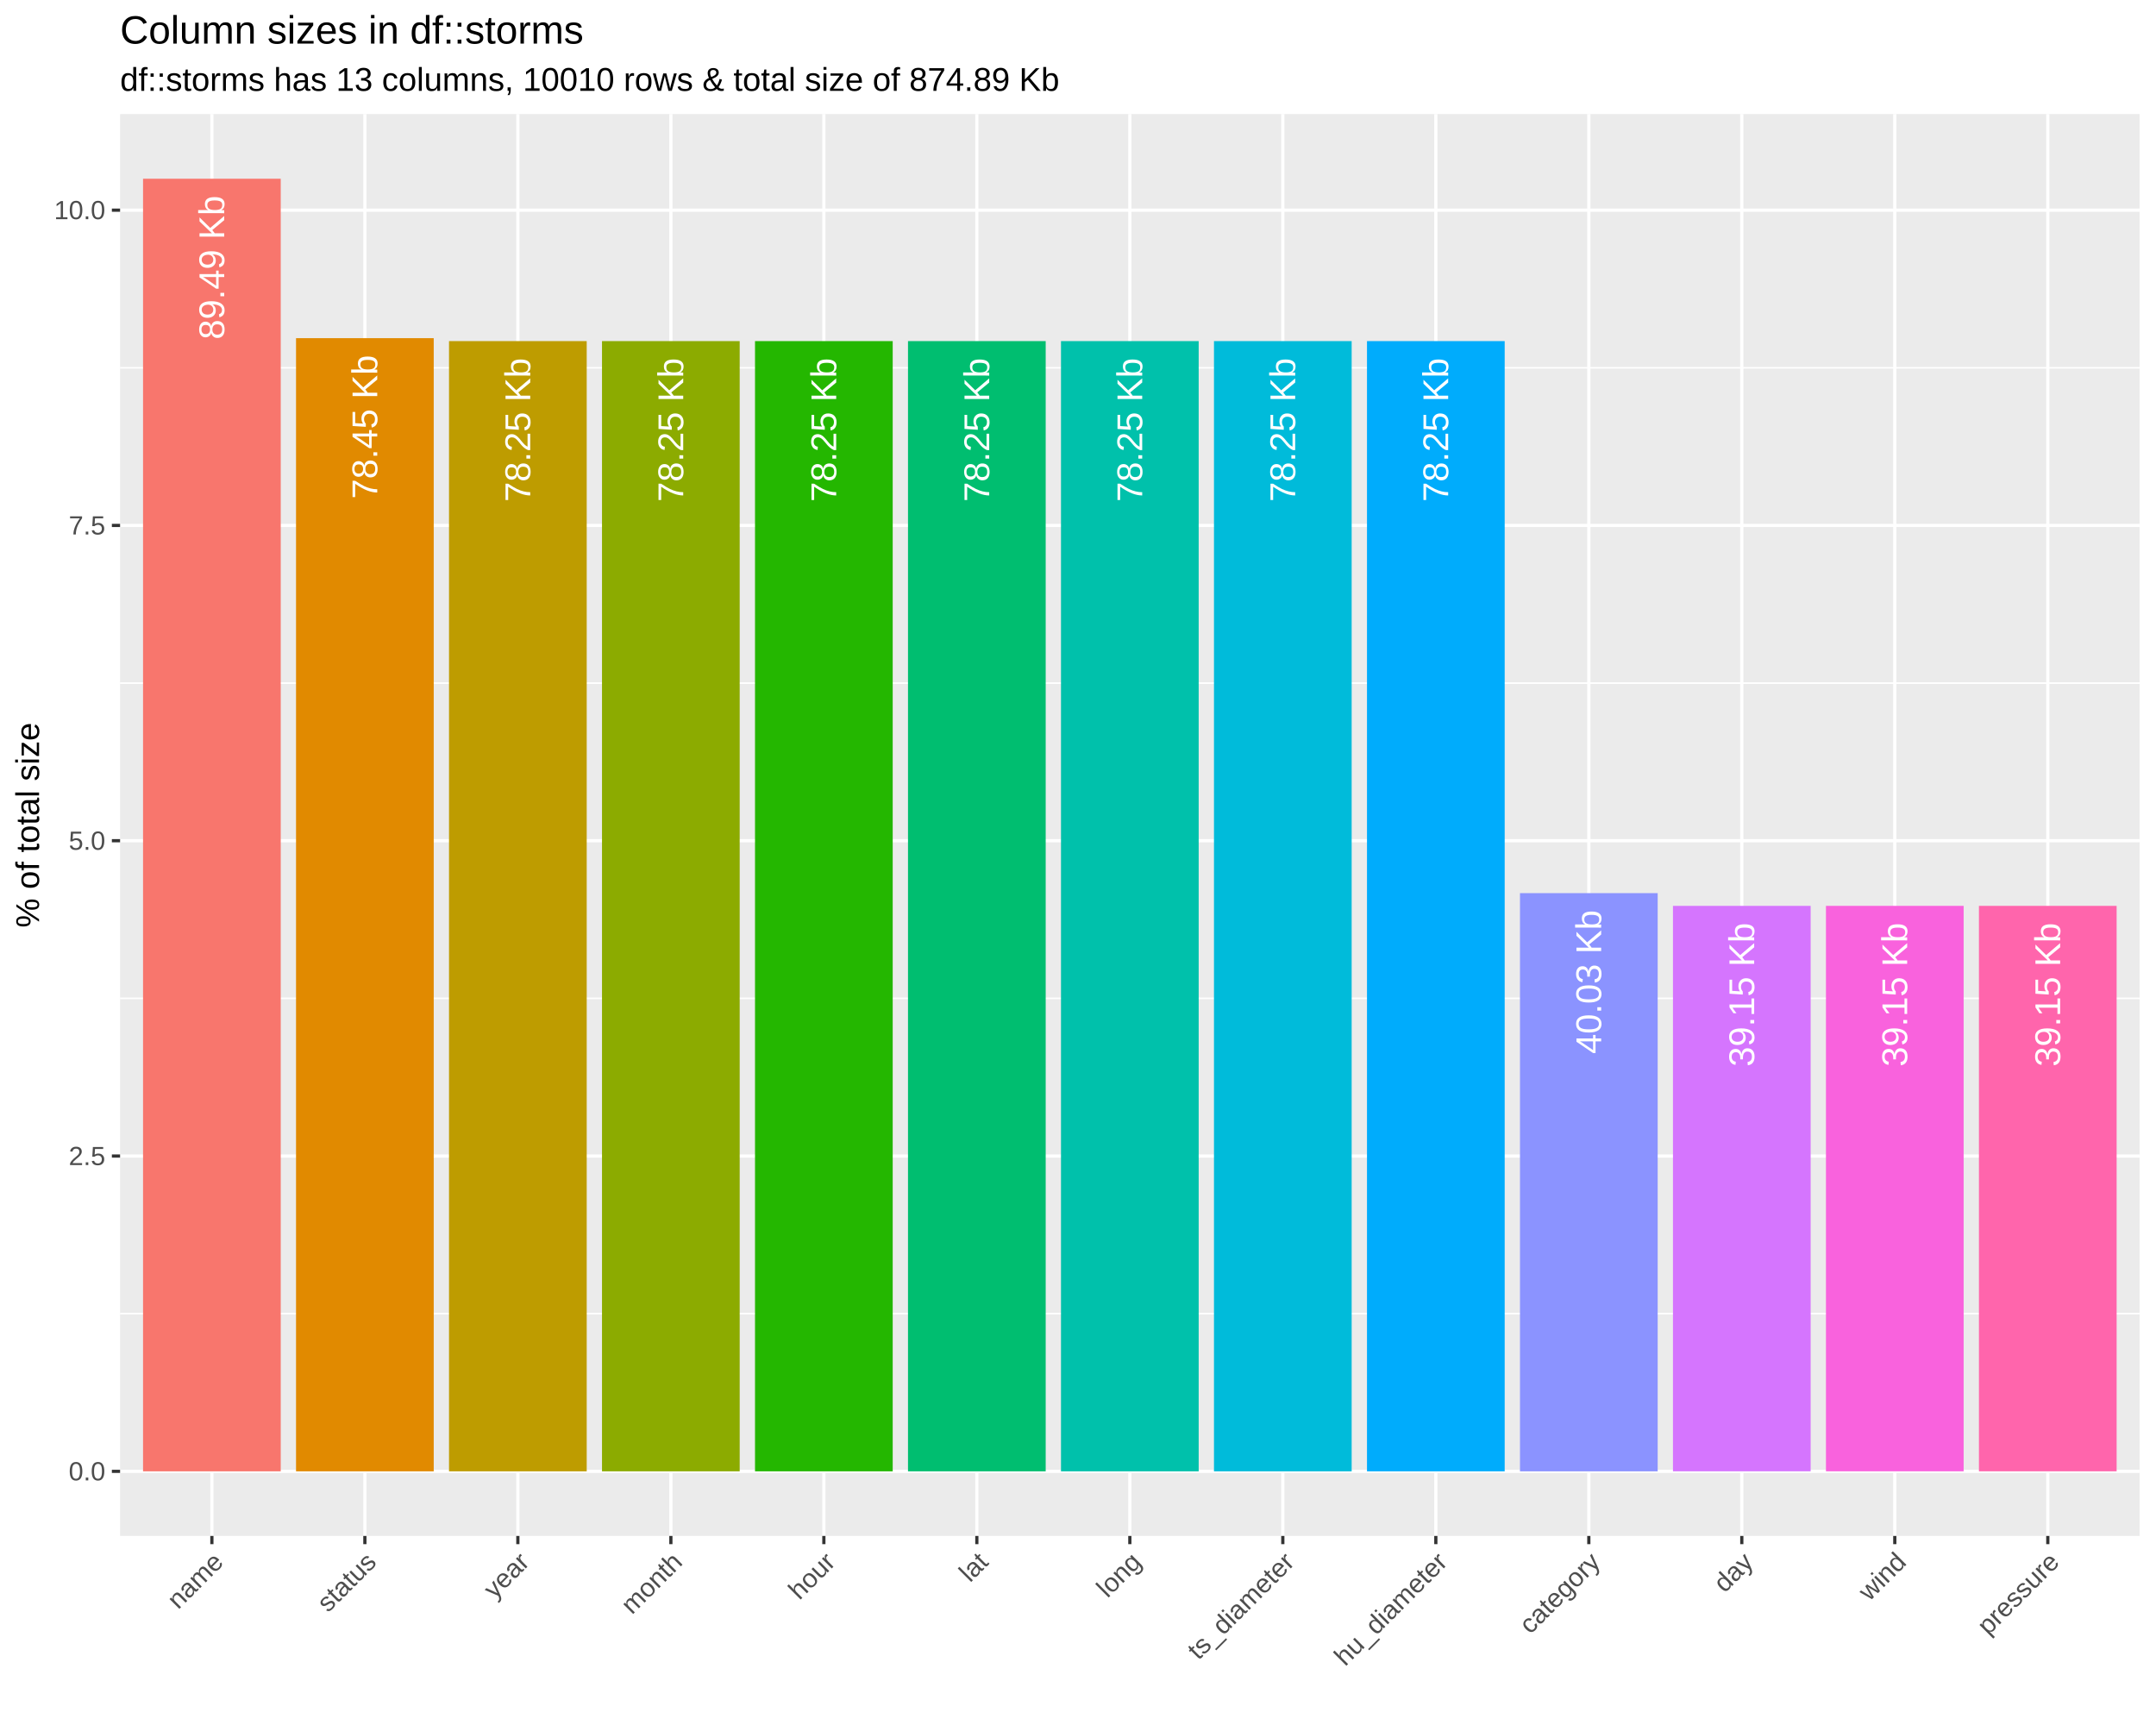
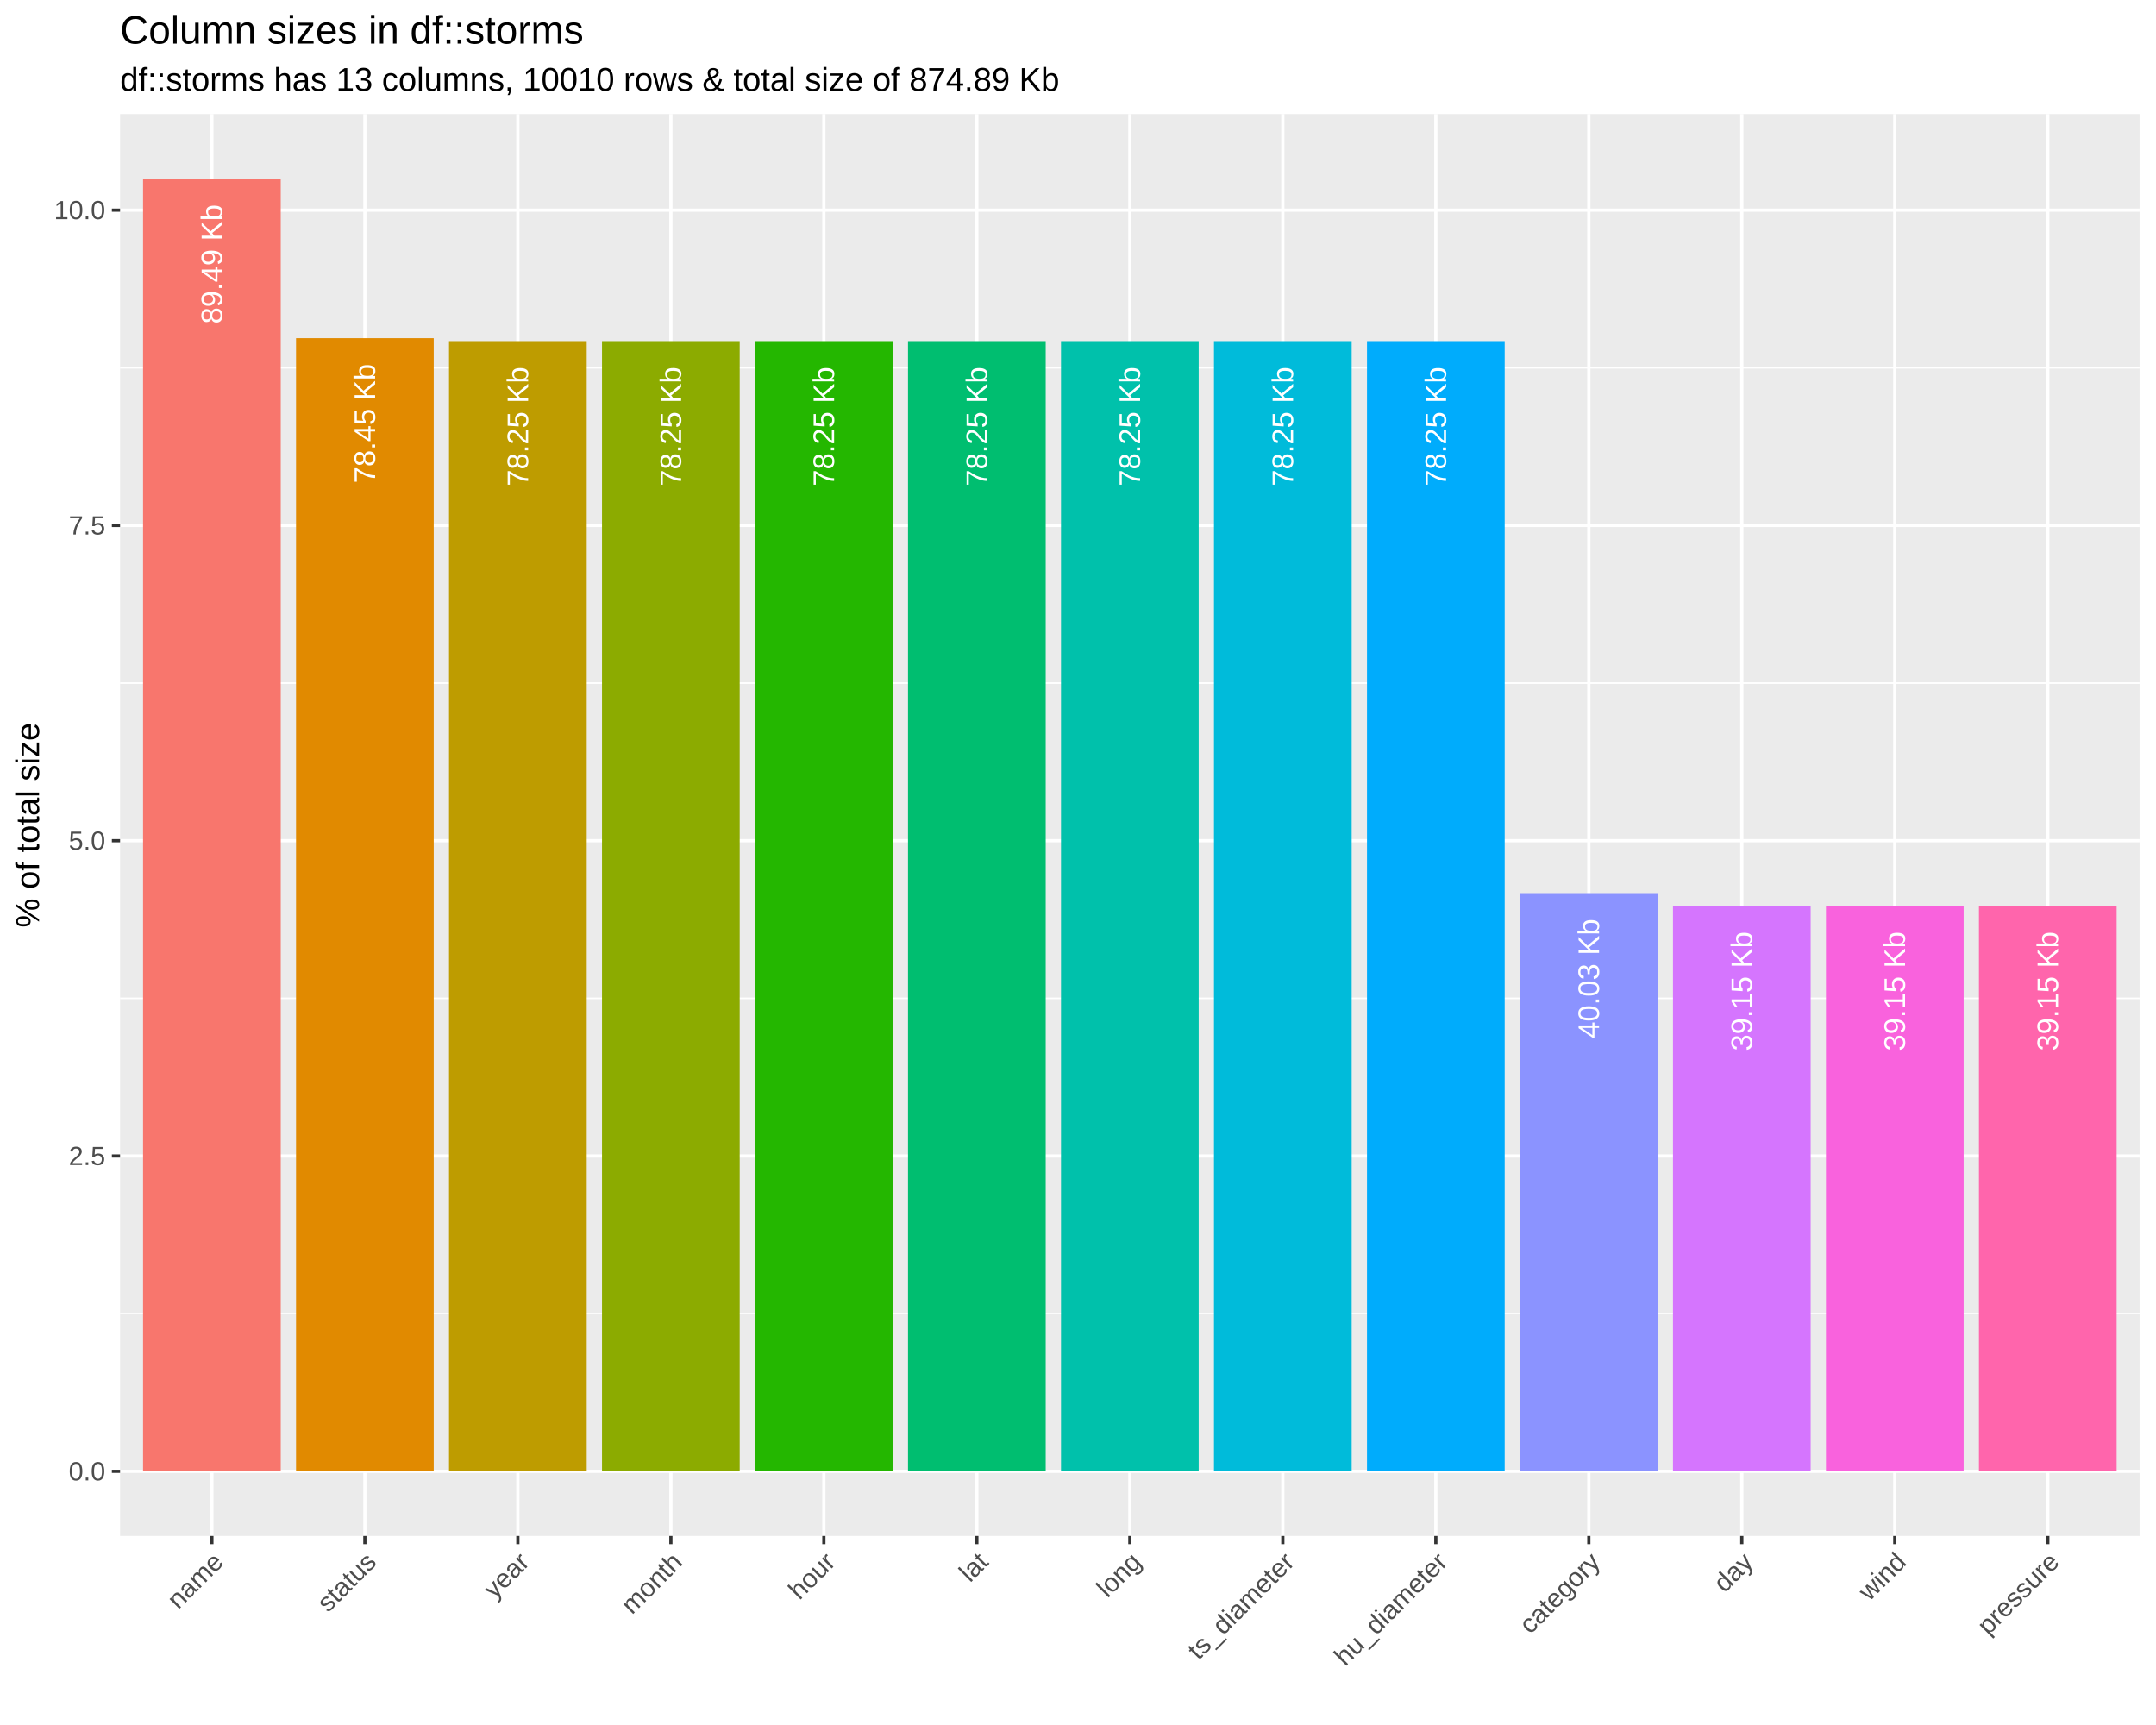
<svg xmlns="http://www.w3.org/2000/svg" viewBox="0 0 720.00 576.00">
  <defs>
    <style type="text/css">
    line, polyline, polygon, path, rect, circle {
      fill: none;
      stroke: #000000;
      stroke-linecap: round;
      stroke-linejoin: round;
      stroke-miterlimit: 10.00;
    }
  </style>
  </defs>
  <rect width="100%" height="100%" style="stroke: none; fill: #FFFFFF;" />
  <rect x="0.00" y="0.00" width="720.00" height="576.00" style="stroke-width: 1.07; stroke: #FFFFFF; fill: #FFFFFF;" />
  <defs>
    <clipPath id="cpNDAuMTB8NzE0LjUyfDUxMi44OHwzOC4wOQ==">
      <rect x="40.10" y="38.09" width="674.42" height="474.78" />
    </clipPath>
  </defs>
  <rect x="40.10" y="38.09" width="674.42" height="474.78" style="stroke-width: 1.07; stroke: none; fill: #EBEBEB;" clip-path="url(#cpNDAuMTB8NzE0LjUyfDUxMi44OHwzOC4wOQ==)" />
  <polyline points="40.10,438.65 714.52,438.65 " style="stroke-width: 0.53; stroke: #FFFFFF; stroke-linecap: butt;" clip-path="url(#cpNDAuMTB8NzE0LjUyfDUxMi44OHwzOC4wOQ==)" />
  <polyline points="40.10,333.37 714.52,333.37 " style="stroke-width: 0.53; stroke: #FFFFFF; stroke-linecap: butt;" clip-path="url(#cpNDAuMTB8NzE0LjUyfDUxMi44OHwzOC4wOQ==)" />
  <polyline points="40.10,228.09 714.52,228.09 " style="stroke-width: 0.53; stroke: #FFFFFF; stroke-linecap: butt;" clip-path="url(#cpNDAuMTB8NzE0LjUyfDUxMi44OHwzOC4wOQ==)" />
  <polyline points="40.10,122.81 714.52,122.81 " style="stroke-width: 0.53; stroke: #FFFFFF; stroke-linecap: butt;" clip-path="url(#cpNDAuMTB8NzE0LjUyfDUxMi44OHwzOC4wOQ==)" />
  <polyline points="40.10,491.30 714.52,491.30 " style="stroke-width: 1.07; stroke: #FFFFFF; stroke-linecap: butt;" clip-path="url(#cpNDAuMTB8NzE0LjUyfDUxMi44OHwzOC4wOQ==)" />
  <polyline points="40.10,386.01 714.52,386.01 " style="stroke-width: 1.07; stroke: #FFFFFF; stroke-linecap: butt;" clip-path="url(#cpNDAuMTB8NzE0LjUyfDUxMi44OHwzOC4wOQ==)" />
  <polyline points="40.10,280.73 714.52,280.73 " style="stroke-width: 1.07; stroke: #FFFFFF; stroke-linecap: butt;" clip-path="url(#cpNDAuMTB8NzE0LjUyfDUxMi44OHwzOC4wOQ==)" />
  <polyline points="40.10,175.45 714.52,175.45 " style="stroke-width: 1.07; stroke: #FFFFFF; stroke-linecap: butt;" clip-path="url(#cpNDAuMTB8NzE0LjUyfDUxMi44OHwzOC4wOQ==)" />
  <polyline points="40.10,70.17 714.52,70.17 " style="stroke-width: 1.07; stroke: #FFFFFF; stroke-linecap: butt;" clip-path="url(#cpNDAuMTB8NzE0LjUyfDUxMi44OHwzOC4wOQ==)" />
  <polyline points="70.76,512.88 70.76,38.09 " style="stroke-width: 1.07; stroke: #FFFFFF; stroke-linecap: butt;" clip-path="url(#cpNDAuMTB8NzE0LjUyfDUxMi44OHwzOC4wOQ==)" />
  <polyline points="121.85,512.88 121.85,38.09 " style="stroke-width: 1.07; stroke: #FFFFFF; stroke-linecap: butt;" clip-path="url(#cpNDAuMTB8NzE0LjUyfDUxMi44OHwzOC4wOQ==)" />
  <polyline points="172.94,512.88 172.94,38.09 " style="stroke-width: 1.07; stroke: #FFFFFF; stroke-linecap: butt;" clip-path="url(#cpNDAuMTB8NzE0LjUyfDUxMi44OHwzOC4wOQ==)" />
  <polyline points="224.04,512.88 224.04,38.09 " style="stroke-width: 1.07; stroke: #FFFFFF; stroke-linecap: butt;" clip-path="url(#cpNDAuMTB8NzE0LjUyfDUxMi44OHwzOC4wOQ==)" />
  <polyline points="275.13,512.88 275.13,38.09 " style="stroke-width: 1.07; stroke: #FFFFFF; stroke-linecap: butt;" clip-path="url(#cpNDAuMTB8NzE0LjUyfDUxMi44OHwzOC4wOQ==)" />
  <polyline points="326.22,512.88 326.22,38.09 " style="stroke-width: 1.07; stroke: #FFFFFF; stroke-linecap: butt;" clip-path="url(#cpNDAuMTB8NzE0LjUyfDUxMi44OHwzOC4wOQ==)" />
  <polyline points="377.31,512.88 377.31,38.09 " style="stroke-width: 1.07; stroke: #FFFFFF; stroke-linecap: butt;" clip-path="url(#cpNDAuMTB8NzE0LjUyfDUxMi44OHwzOC4wOQ==)" />
  <polyline points="428.40,512.88 428.40,38.09 " style="stroke-width: 1.07; stroke: #FFFFFF; stroke-linecap: butt;" clip-path="url(#cpNDAuMTB8NzE0LjUyfDUxMi44OHwzOC4wOQ==)" />
  <polyline points="479.50,512.88 479.50,38.09 " style="stroke-width: 1.07; stroke: #FFFFFF; stroke-linecap: butt;" clip-path="url(#cpNDAuMTB8NzE0LjUyfDUxMi44OHwzOC4wOQ==)" />
  <polyline points="530.59,512.88 530.59,38.09 " style="stroke-width: 1.07; stroke: #FFFFFF; stroke-linecap: butt;" clip-path="url(#cpNDAuMTB8NzE0LjUyfDUxMi44OHwzOC4wOQ==)" />
  <polyline points="581.68,512.88 581.68,38.09 " style="stroke-width: 1.07; stroke: #FFFFFF; stroke-linecap: butt;" clip-path="url(#cpNDAuMTB8NzE0LjUyfDUxMi44OHwzOC4wOQ==)" />
  <polyline points="632.77,512.88 632.77,38.09 " style="stroke-width: 1.07; stroke: #FFFFFF; stroke-linecap: butt;" clip-path="url(#cpNDAuMTB8NzE0LjUyfDUxMi44OHwzOC4wOQ==)" />
  <polyline points="683.87,512.88 683.87,38.09 " style="stroke-width: 1.07; stroke: #FFFFFF; stroke-linecap: butt;" clip-path="url(#cpNDAuMTB8NzE0LjUyfDUxMi44OHwzOC4wOQ==)" />
  <rect x="47.77" y="59.68" width="45.98" height="431.62" style="stroke-width: 1.07; stroke: none; stroke-linecap: square; stroke-linejoin: miter; fill: #F8766D;" clip-path="url(#cpNDAuMTB8NzE0LjUyfDUxMi44OHwzOC4wOQ==)" />
  <rect x="98.86" y="112.92" width="45.98" height="378.38" style="stroke-width: 1.07; stroke: none; stroke-linecap: square; stroke-linejoin: miter; fill: #E18A00;" clip-path="url(#cpNDAuMTB8NzE0LjUyfDUxMi44OHwzOC4wOQ==)" />
  <rect x="149.95" y="113.90" width="45.98" height="377.40" style="stroke-width: 1.07; stroke: none; stroke-linecap: square; stroke-linejoin: miter; fill: #BE9C00;" clip-path="url(#cpNDAuMTB8NzE0LjUyfDUxMi44OHwzOC4wOQ==)" />
  <rect x="201.04" y="113.90" width="45.98" height="377.40" style="stroke-width: 1.07; stroke: none; stroke-linecap: square; stroke-linejoin: miter; fill: #8CAB00;" clip-path="url(#cpNDAuMTB8NzE0LjUyfDUxMi44OHwzOC4wOQ==)" />
  <rect x="252.14" y="113.90" width="45.98" height="377.40" style="stroke-width: 1.07; stroke: none; stroke-linecap: square; stroke-linejoin: miter; fill: #24B700;" clip-path="url(#cpNDAuMTB8NzE0LjUyfDUxMi44OHwzOC4wOQ==)" />
  <rect x="303.23" y="113.90" width="45.98" height="377.40" style="stroke-width: 1.07; stroke: none; stroke-linecap: square; stroke-linejoin: miter; fill: #00BE70;" clip-path="url(#cpNDAuMTB8NzE0LjUyfDUxMi44OHwzOC4wOQ==)" />
  <rect x="354.32" y="113.90" width="45.98" height="377.40" style="stroke-width: 1.07; stroke: none; stroke-linecap: square; stroke-linejoin: miter; fill: #00C1AB;" clip-path="url(#cpNDAuMTB8NzE0LjUyfDUxMi44OHwzOC4wOQ==)" />
  <rect x="405.41" y="113.90" width="45.98" height="377.40" style="stroke-width: 1.07; stroke: none; stroke-linecap: square; stroke-linejoin: miter; fill: #00BBDA;" clip-path="url(#cpNDAuMTB8NzE0LjUyfDUxMi44OHwzOC4wOQ==)" />
  <rect x="456.51" y="113.90" width="45.98" height="377.40" style="stroke-width: 1.07; stroke: none; stroke-linecap: square; stroke-linejoin: miter; fill: #00ACFC;" clip-path="url(#cpNDAuMTB8NzE0LjUyfDUxMi44OHwzOC4wOQ==)" />
  <rect x="507.60" y="298.23" width="45.98" height="193.07" style="stroke-width: 1.07; stroke: none; stroke-linecap: square; stroke-linejoin: miter; fill: #8B93FF;" clip-path="url(#cpNDAuMTB8NzE0LjUyfDUxMi44OHwzOC4wOQ==)" />
  <rect x="558.69" y="302.48" width="45.98" height="188.81" style="stroke-width: 1.07; stroke: none; stroke-linecap: square; stroke-linejoin: miter; fill: #D575FE;" clip-path="url(#cpNDAuMTB8NzE0LjUyfDUxMi44OHwzOC4wOQ==)" />
  <rect x="609.78" y="302.48" width="45.98" height="188.81" style="stroke-width: 1.07; stroke: none; stroke-linecap: square; stroke-linejoin: miter; fill: #F962DD;" clip-path="url(#cpNDAuMTB8NzE0LjUyfDUxMi44OHwzOC4wOQ==)" />
  <rect x="660.87" y="302.48" width="45.98" height="188.81" style="stroke-width: 1.07; stroke: none; stroke-linecap: square; stroke-linejoin: miter; fill: #FF65AC;" clip-path="url(#cpNDAuMTB8NzE0LjUyfDUxMi44OHwzOC4wOQ==)" />
  <g clip-path="url(#cpNDAuMTB8NzE0LjUyfDUxMi44OHwzOC4wOQ==)">
-     <text transform="translate(74.88,113.36) rotate(-90)" style="font-size: 12.00px; fill: #FFFFFF; font-family: Liberation Sans;" textLength="48.02px" lengthAdjust="spacingAndGlyphs">89.49 Kb</text>
+     <text transform="translate(74.18,108.14) rotate(-90)" style="font-size: 9.96px; fill: #FFFFFF; font-family: Liberation Sans;" textLength="39.83px" lengthAdjust="spacingAndGlyphs">89.49 Kb</text>
  </g>
  <g clip-path="url(#cpNDAuMTB8NzE0LjUyfDUxMi44OHwzOC4wOQ==)">
-     <text transform="translate(125.98,166.60) rotate(-90)" style="font-size: 12.00px; fill: #FFFFFF; font-family: Liberation Sans;" textLength="48.02px" lengthAdjust="spacingAndGlyphs">78.45 Kb</text>
+     <text transform="translate(125.27,161.38) rotate(-90)" style="font-size: 9.96px; fill: #FFFFFF; font-family: Liberation Sans;" textLength="39.83px" lengthAdjust="spacingAndGlyphs">78.45 Kb</text>
  </g>
  <g clip-path="url(#cpNDAuMTB8NzE0LjUyfDUxMi44OHwzOC4wOQ==)">
-     <text transform="translate(177.07,167.58) rotate(-90)" style="font-size: 12.00px; fill: #FFFFFF; font-family: Liberation Sans;" textLength="48.02px" lengthAdjust="spacingAndGlyphs">78.25 Kb</text>
+     <text transform="translate(176.37,162.36) rotate(-90)" style="font-size: 9.96px; fill: #FFFFFF; font-family: Liberation Sans;" textLength="39.83px" lengthAdjust="spacingAndGlyphs">78.25 Kb</text>
  </g>
  <g clip-path="url(#cpNDAuMTB8NzE0LjUyfDUxMi44OHwzOC4wOQ==)">
-     <text transform="translate(228.16,167.58) rotate(-90)" style="font-size: 12.00px; fill: #FFFFFF; font-family: Liberation Sans;" textLength="48.02px" lengthAdjust="spacingAndGlyphs">78.25 Kb</text>
+     <text transform="translate(227.46,162.36) rotate(-90)" style="font-size: 9.96px; fill: #FFFFFF; font-family: Liberation Sans;" textLength="39.83px" lengthAdjust="spacingAndGlyphs">78.25 Kb</text>
  </g>
  <g clip-path="url(#cpNDAuMTB8NzE0LjUyfDUxMi44OHwzOC4wOQ==)">
-     <text transform="translate(279.25,167.58) rotate(-90)" style="font-size: 12.00px; fill: #FFFFFF; font-family: Liberation Sans;" textLength="48.02px" lengthAdjust="spacingAndGlyphs">78.25 Kb</text>
+     <text transform="translate(278.55,162.36) rotate(-90)" style="font-size: 9.96px; fill: #FFFFFF; font-family: Liberation Sans;" textLength="39.83px" lengthAdjust="spacingAndGlyphs">78.25 Kb</text>
  </g>
  <g clip-path="url(#cpNDAuMTB8NzE0LjUyfDUxMi44OHwzOC4wOQ==)">
-     <text transform="translate(330.35,167.58) rotate(-90)" style="font-size: 12.00px; fill: #FFFFFF; font-family: Liberation Sans;" textLength="48.02px" lengthAdjust="spacingAndGlyphs">78.25 Kb</text>
+     <text transform="translate(329.64,162.36) rotate(-90)" style="font-size: 9.96px; fill: #FFFFFF; font-family: Liberation Sans;" textLength="39.83px" lengthAdjust="spacingAndGlyphs">78.25 Kb</text>
  </g>
  <g clip-path="url(#cpNDAuMTB8NzE0LjUyfDUxMi44OHwzOC4wOQ==)">
-     <text transform="translate(381.44,167.58) rotate(-90)" style="font-size: 12.00px; fill: #FFFFFF; font-family: Liberation Sans;" textLength="48.02px" lengthAdjust="spacingAndGlyphs">78.25 Kb</text>
+     <text transform="translate(380.73,162.36) rotate(-90)" style="font-size: 9.96px; fill: #FFFFFF; font-family: Liberation Sans;" textLength="39.83px" lengthAdjust="spacingAndGlyphs">78.25 Kb</text>
  </g>
  <g clip-path="url(#cpNDAuMTB8NzE0LjUyfDUxMi44OHwzOC4wOQ==)">
-     <text transform="translate(432.53,167.58) rotate(-90)" style="font-size: 12.00px; fill: #FFFFFF; font-family: Liberation Sans;" textLength="48.02px" lengthAdjust="spacingAndGlyphs">78.25 Kb</text>
+     <text transform="translate(431.83,162.36) rotate(-90)" style="font-size: 9.96px; fill: #FFFFFF; font-family: Liberation Sans;" textLength="39.83px" lengthAdjust="spacingAndGlyphs">78.25 Kb</text>
  </g>
  <g clip-path="url(#cpNDAuMTB8NzE0LjUyfDUxMi44OHwzOC4wOQ==)">
-     <text transform="translate(483.62,167.58) rotate(-90)" style="font-size: 12.00px; fill: #FFFFFF; font-family: Liberation Sans;" textLength="48.02px" lengthAdjust="spacingAndGlyphs">78.25 Kb</text>
+     <text transform="translate(482.92,162.36) rotate(-90)" style="font-size: 9.96px; fill: #FFFFFF; font-family: Liberation Sans;" textLength="39.83px" lengthAdjust="spacingAndGlyphs">78.25 Kb</text>
  </g>
  <g clip-path="url(#cpNDAuMTB8NzE0LjUyfDUxMi44OHwzOC4wOQ==)">
-     <text transform="translate(534.71,351.91) rotate(-90)" style="font-size: 12.00px; fill: #FFFFFF; font-family: Liberation Sans;" textLength="48.02px" lengthAdjust="spacingAndGlyphs">40.03 Kb</text>
+     <text transform="translate(534.01,346.69) rotate(-90)" style="font-size: 9.96px; fill: #FFFFFF; font-family: Liberation Sans;" textLength="39.83px" lengthAdjust="spacingAndGlyphs">40.03 Kb</text>
  </g>
  <g clip-path="url(#cpNDAuMTB8NzE0LjUyfDUxMi44OHwzOC4wOQ==)">
-     <text transform="translate(585.81,356.17) rotate(-90)" style="font-size: 12.00px; fill: #FFFFFF; font-family: Liberation Sans;" textLength="48.02px" lengthAdjust="spacingAndGlyphs">39.15 Kb</text>
+     <text transform="translate(585.10,350.94) rotate(-90)" style="font-size: 9.96px; fill: #FFFFFF; font-family: Liberation Sans;" textLength="39.83px" lengthAdjust="spacingAndGlyphs">39.15 Kb</text>
  </g>
  <g clip-path="url(#cpNDAuMTB8NzE0LjUyfDUxMi44OHwzOC4wOQ==)">
-     <text transform="translate(636.90,356.17) rotate(-90)" style="font-size: 12.00px; fill: #FFFFFF; font-family: Liberation Sans;" textLength="48.02px" lengthAdjust="spacingAndGlyphs">39.15 Kb</text>
+     <text transform="translate(636.19,350.94) rotate(-90)" style="font-size: 9.96px; fill: #FFFFFF; font-family: Liberation Sans;" textLength="39.83px" lengthAdjust="spacingAndGlyphs">39.15 Kb</text>
  </g>
  <g clip-path="url(#cpNDAuMTB8NzE0LjUyfDUxMi44OHwzOC4wOQ==)">
-     <text transform="translate(687.99,356.17) rotate(-90)" style="font-size: 12.00px; fill: #FFFFFF; font-family: Liberation Sans;" textLength="48.02px" lengthAdjust="spacingAndGlyphs">39.15 Kb</text>
+     <text transform="translate(687.29,350.94) rotate(-90)" style="font-size: 9.96px; fill: #FFFFFF; font-family: Liberation Sans;" textLength="39.83px" lengthAdjust="spacingAndGlyphs">39.15 Kb</text>
  </g>
  <defs>
    <clipPath id="cpMC4wMHw3MjAuMDB8NTc2LjAwfDAuMDA=">
      <rect x="0.00" y="0.00" width="720.00" height="576.00" />
    </clipPath>
  </defs>
  <g clip-path="url(#cpMC4wMHw3MjAuMDB8NTc2LjAwfDAuMDA=)">
    <text x="22.95" y="494.32" style="font-size: 8.80px; fill: #4D4D4D; font-family: Liberation Sans;" textLength="12.22px" lengthAdjust="spacingAndGlyphs">0.0</text>
  </g>
  <g clip-path="url(#cpMC4wMHw3MjAuMDB8NTc2LjAwfDAuMDA=)">
    <text x="22.95" y="389.04" style="font-size: 8.80px; fill: #4D4D4D; font-family: Liberation Sans;" textLength="12.22px" lengthAdjust="spacingAndGlyphs">2.5</text>
  </g>
  <g clip-path="url(#cpMC4wMHw3MjAuMDB8NTc2LjAwfDAuMDA=)">
    <text x="22.95" y="283.75" style="font-size: 8.80px; fill: #4D4D4D; font-family: Liberation Sans;" textLength="12.22px" lengthAdjust="spacingAndGlyphs">5.0</text>
  </g>
  <g clip-path="url(#cpMC4wMHw3MjAuMDB8NTc2LjAwfDAuMDA=)">
    <text x="22.95" y="178.47" style="font-size: 8.80px; fill: #4D4D4D; font-family: Liberation Sans;" textLength="12.22px" lengthAdjust="spacingAndGlyphs">7.5</text>
  </g>
  <g clip-path="url(#cpMC4wMHw3MjAuMDB8NTc2LjAwfDAuMDA=)">
    <text x="18.06" y="73.19" style="font-size: 8.80px; fill: #4D4D4D; font-family: Liberation Sans;" textLength="17.11px" lengthAdjust="spacingAndGlyphs">10.0</text>
  </g>
  <polyline points="37.36,491.30 40.10,491.30 " style="stroke-width: 1.07; stroke: #333333; stroke-linecap: butt;" clip-path="url(#cpMC4wMHw3MjAuMDB8NTc2LjAwfDAuMDA=)" />
  <polyline points="37.36,386.01 40.10,386.01 " style="stroke-width: 1.07; stroke: #333333; stroke-linecap: butt;" clip-path="url(#cpMC4wMHw3MjAuMDB8NTc2LjAwfDAuMDA=)" />
  <polyline points="37.36,280.73 40.10,280.73 " style="stroke-width: 1.07; stroke: #333333; stroke-linecap: butt;" clip-path="url(#cpMC4wMHw3MjAuMDB8NTc2LjAwfDAuMDA=)" />
  <polyline points="37.36,175.45 40.10,175.45 " style="stroke-width: 1.07; stroke: #333333; stroke-linecap: butt;" clip-path="url(#cpMC4wMHw3MjAuMDB8NTc2LjAwfDAuMDA=)" />
  <polyline points="37.36,70.17 40.10,70.17 " style="stroke-width: 1.07; stroke: #333333; stroke-linecap: butt;" clip-path="url(#cpMC4wMHw3MjAuMDB8NTc2LjAwfDAuMDA=)" />
  <polyline points="70.76,515.62 70.76,512.88 " style="stroke-width: 1.07; stroke: #333333; stroke-linecap: butt;" clip-path="url(#cpMC4wMHw3MjAuMDB8NTc2LjAwfDAuMDA=)" />
  <polyline points="121.85,515.62 121.85,512.88 " style="stroke-width: 1.07; stroke: #333333; stroke-linecap: butt;" clip-path="url(#cpMC4wMHw3MjAuMDB8NTc2LjAwfDAuMDA=)" />
  <polyline points="172.94,515.62 172.94,512.88 " style="stroke-width: 1.07; stroke: #333333; stroke-linecap: butt;" clip-path="url(#cpMC4wMHw3MjAuMDB8NTc2LjAwfDAuMDA=)" />
  <polyline points="224.04,515.62 224.04,512.88 " style="stroke-width: 1.07; stroke: #333333; stroke-linecap: butt;" clip-path="url(#cpMC4wMHw3MjAuMDB8NTc2LjAwfDAuMDA=)" />
  <polyline points="275.13,515.62 275.13,512.88 " style="stroke-width: 1.07; stroke: #333333; stroke-linecap: butt;" clip-path="url(#cpMC4wMHw3MjAuMDB8NTc2LjAwfDAuMDA=)" />
  <polyline points="326.22,515.62 326.22,512.88 " style="stroke-width: 1.07; stroke: #333333; stroke-linecap: butt;" clip-path="url(#cpMC4wMHw3MjAuMDB8NTc2LjAwfDAuMDA=)" />
  <polyline points="377.31,515.62 377.31,512.88 " style="stroke-width: 1.07; stroke: #333333; stroke-linecap: butt;" clip-path="url(#cpMC4wMHw3MjAuMDB8NTc2LjAwfDAuMDA=)" />
  <polyline points="428.40,515.62 428.40,512.88 " style="stroke-width: 1.07; stroke: #333333; stroke-linecap: butt;" clip-path="url(#cpMC4wMHw3MjAuMDB8NTc2LjAwfDAuMDA=)" />
  <polyline points="479.50,515.62 479.50,512.88 " style="stroke-width: 1.07; stroke: #333333; stroke-linecap: butt;" clip-path="url(#cpMC4wMHw3MjAuMDB8NTc2LjAwfDAuMDA=)" />
  <polyline points="530.59,515.62 530.59,512.88 " style="stroke-width: 1.07; stroke: #333333; stroke-linecap: butt;" clip-path="url(#cpMC4wMHw3MjAuMDB8NTc2LjAwfDAuMDA=)" />
  <polyline points="581.68,515.62 581.68,512.88 " style="stroke-width: 1.07; stroke: #333333; stroke-linecap: butt;" clip-path="url(#cpMC4wMHw3MjAuMDB8NTc2LjAwfDAuMDA=)" />
  <polyline points="632.77,515.62 632.77,512.88 " style="stroke-width: 1.07; stroke: #333333; stroke-linecap: butt;" clip-path="url(#cpMC4wMHw3MjAuMDB8NTc2LjAwfDAuMDA=)" />
  <polyline points="683.87,515.62 683.87,512.88 " style="stroke-width: 1.07; stroke: #333333; stroke-linecap: butt;" clip-path="url(#cpMC4wMHw3MjAuMDB8NTc2LjAwfDAuMDA=)" />
  <g clip-path="url(#cpMC4wMHw3MjAuMDB8NTc2LjAwfDAuMDA=)">
    <text transform="translate(59.48,537.64) rotate(-45)" style="font-size: 8.80px; fill: #4D4D4D; font-family: Liberation Sans;" textLength="22.00px" lengthAdjust="spacingAndGlyphs">name</text>
  </g>
  <g clip-path="url(#cpMC4wMHw3MjAuMDB8NTc2LjAwfDAuMDA=)">
    <text transform="translate(109.53,538.68) rotate(-45)" style="font-size: 8.80px; fill: #4D4D4D; font-family: Liberation Sans;" textLength="23.47px" lengthAdjust="spacingAndGlyphs">status</text>
  </g>
  <g clip-path="url(#cpMC4wMHw3MjAuMDB8NTc2LjAwfDAuMDA=)">
    <text transform="translate(165.12,534.18) rotate(-45)" style="font-size: 8.80px; fill: #4D4D4D; font-family: Liberation Sans;" textLength="17.11px" lengthAdjust="spacingAndGlyphs">year</text>
  </g>
  <g clip-path="url(#cpMC4wMHw3MjAuMDB8NTc2LjAwfDAuMDA=)">
    <text transform="translate(211.03,539.36) rotate(-45)" style="font-size: 8.80px; fill: #4D4D4D; font-family: Liberation Sans;" textLength="24.44px" lengthAdjust="spacingAndGlyphs">month</text>
  </g>
  <g clip-path="url(#cpMC4wMHw3MjAuMDB8NTc2LjAwfDAuMDA=)">
    <text transform="translate(266.96,534.53) rotate(-45)" style="font-size: 8.80px; fill: #4D4D4D; font-family: Liberation Sans;" textLength="17.59px" lengthAdjust="spacingAndGlyphs">hour</text>
  </g>
  <g clip-path="url(#cpMC4wMHw3MjAuMDB8NTc2LjAwfDAuMDA=)">
    <text transform="translate(323.93,528.65) rotate(-45)" style="font-size: 8.80px; fill: #4D4D4D; font-family: Liberation Sans;" textLength="9.28px" lengthAdjust="spacingAndGlyphs">lat</text>
  </g>
  <g clip-path="url(#cpMC4wMHw3MjAuMDB8NTc2LjAwfDAuMDA=)">
    <text transform="translate(369.83,533.84) rotate(-45)" style="font-size: 8.80px; fill: #4D4D4D; font-family: Liberation Sans;" textLength="16.62px" lengthAdjust="spacingAndGlyphs">long</text>
  </g>
  <g clip-path="url(#cpMC4wMHw3MjAuMDB8NTc2LjAwfDAuMDA=)">
    <text transform="translate(400.20,554.57) rotate(-45)" style="font-size: 8.80px; fill: #4D4D4D; font-family: Liberation Sans;" textLength="45.94px" lengthAdjust="spacingAndGlyphs">ts_diameter</text>
  </g>
  <g clip-path="url(#cpMC4wMHw3MjAuMDB8NTc2LjAwfDAuMDA=)">
    <text transform="translate(449.21,556.64) rotate(-45)" style="font-size: 8.80px; fill: #4D4D4D; font-family: Liberation Sans;" textLength="48.88px" lengthAdjust="spacingAndGlyphs">hu_diameter</text>
  </g>
  <g clip-path="url(#cpMC4wMHw3MjAuMDB8NTc2LjAwfDAuMDA=)">
    <text transform="translate(511.01,545.94) rotate(-45)" style="font-size: 8.80px; fill: #4D4D4D; font-family: Liberation Sans;" textLength="33.73px" lengthAdjust="spacingAndGlyphs">category</text>
  </g>
  <g clip-path="url(#cpMC4wMHw3MjAuMDB8NTc2LjAwfDAuMDA=)">
    <text transform="translate(575.92,532.12) rotate(-45)" style="font-size: 8.80px; fill: #4D4D4D; font-family: Liberation Sans;" textLength="14.19px" lengthAdjust="spacingAndGlyphs">day</text>
  </g>
  <g clip-path="url(#cpMC4wMHw3MjAuMDB8NTc2LjAwfDAuMDA=)">
    <text transform="translate(624.25,534.88) rotate(-45)" style="font-size: 8.80px; fill: #4D4D4D; font-family: Liberation Sans;" textLength="18.09px" lengthAdjust="spacingAndGlyphs">wind</text>
  </g>
  <g clip-path="url(#cpMC4wMHw3MjAuMDB8NTc2LjAwfDAuMDA=)">
    <text transform="translate(663.94,546.28) rotate(-45)" style="font-size: 8.80px; fill: #4D4D4D; font-family: Liberation Sans;" textLength="34.22px" lengthAdjust="spacingAndGlyphs">pressure</text>
  </g>
  <g clip-path="url(#cpMC4wMHw3MjAuMDB8NTc2LjAwfDAuMDA=)">
    <text transform="translate(13.04,309.75) rotate(-90)" style="font-size: 11.00px; font-family: Liberation Sans;" textLength="68.53px" lengthAdjust="spacingAndGlyphs">% of total size</text>
  </g>
  <g clip-path="url(#cpMC4wMHw3MjAuMDB8NTc2LjAwfDAuMDA=)">
    <text x="40.10" y="30.33" style="font-size: 11.00px; font-family: Liberation Sans;" textLength="313.94px" lengthAdjust="spacingAndGlyphs">df::storms has 13 columns, 10010 rows &amp; total size of 874.89 Kb</text>
  </g>
  <g clip-path="url(#cpMC4wMHw3MjAuMDB8NTc2LjAwfDAuMDA=)">
    <text x="40.10" y="14.56" style="font-size: 13.20px; font-family: Liberation Sans;" textLength="154.56px" lengthAdjust="spacingAndGlyphs">Column sizes in df::storms</text>
  </g>
</svg>
